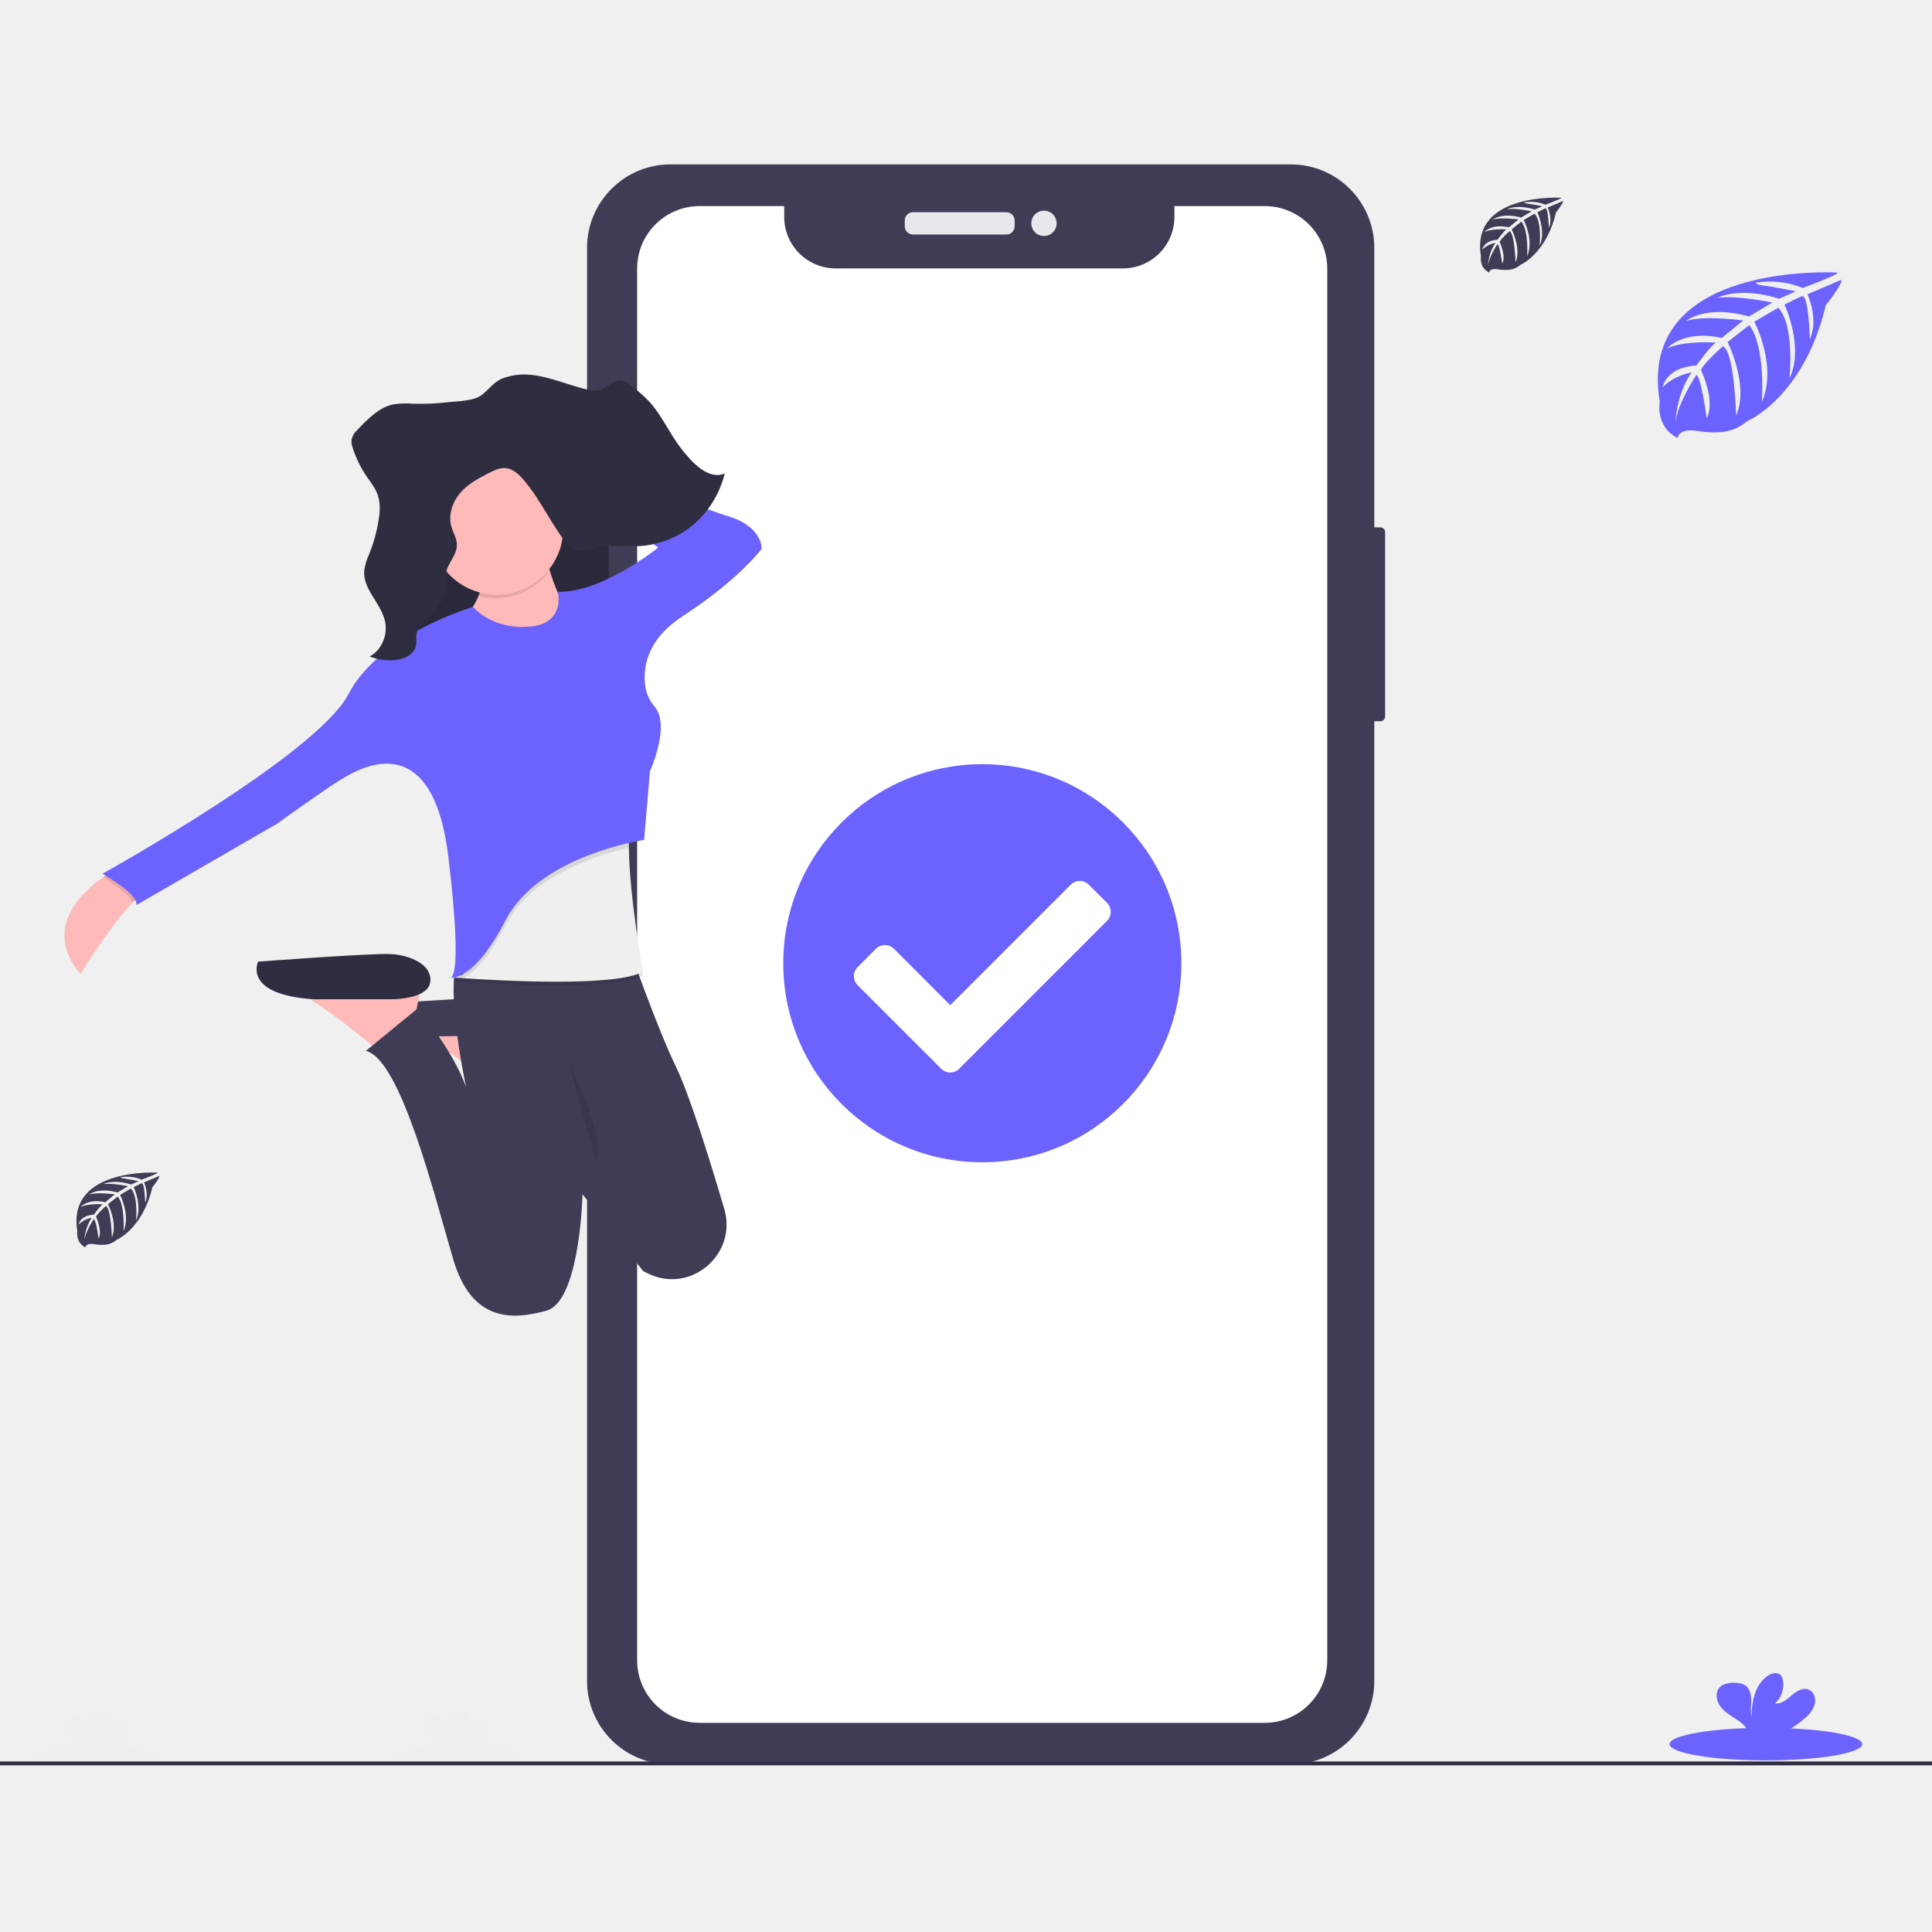
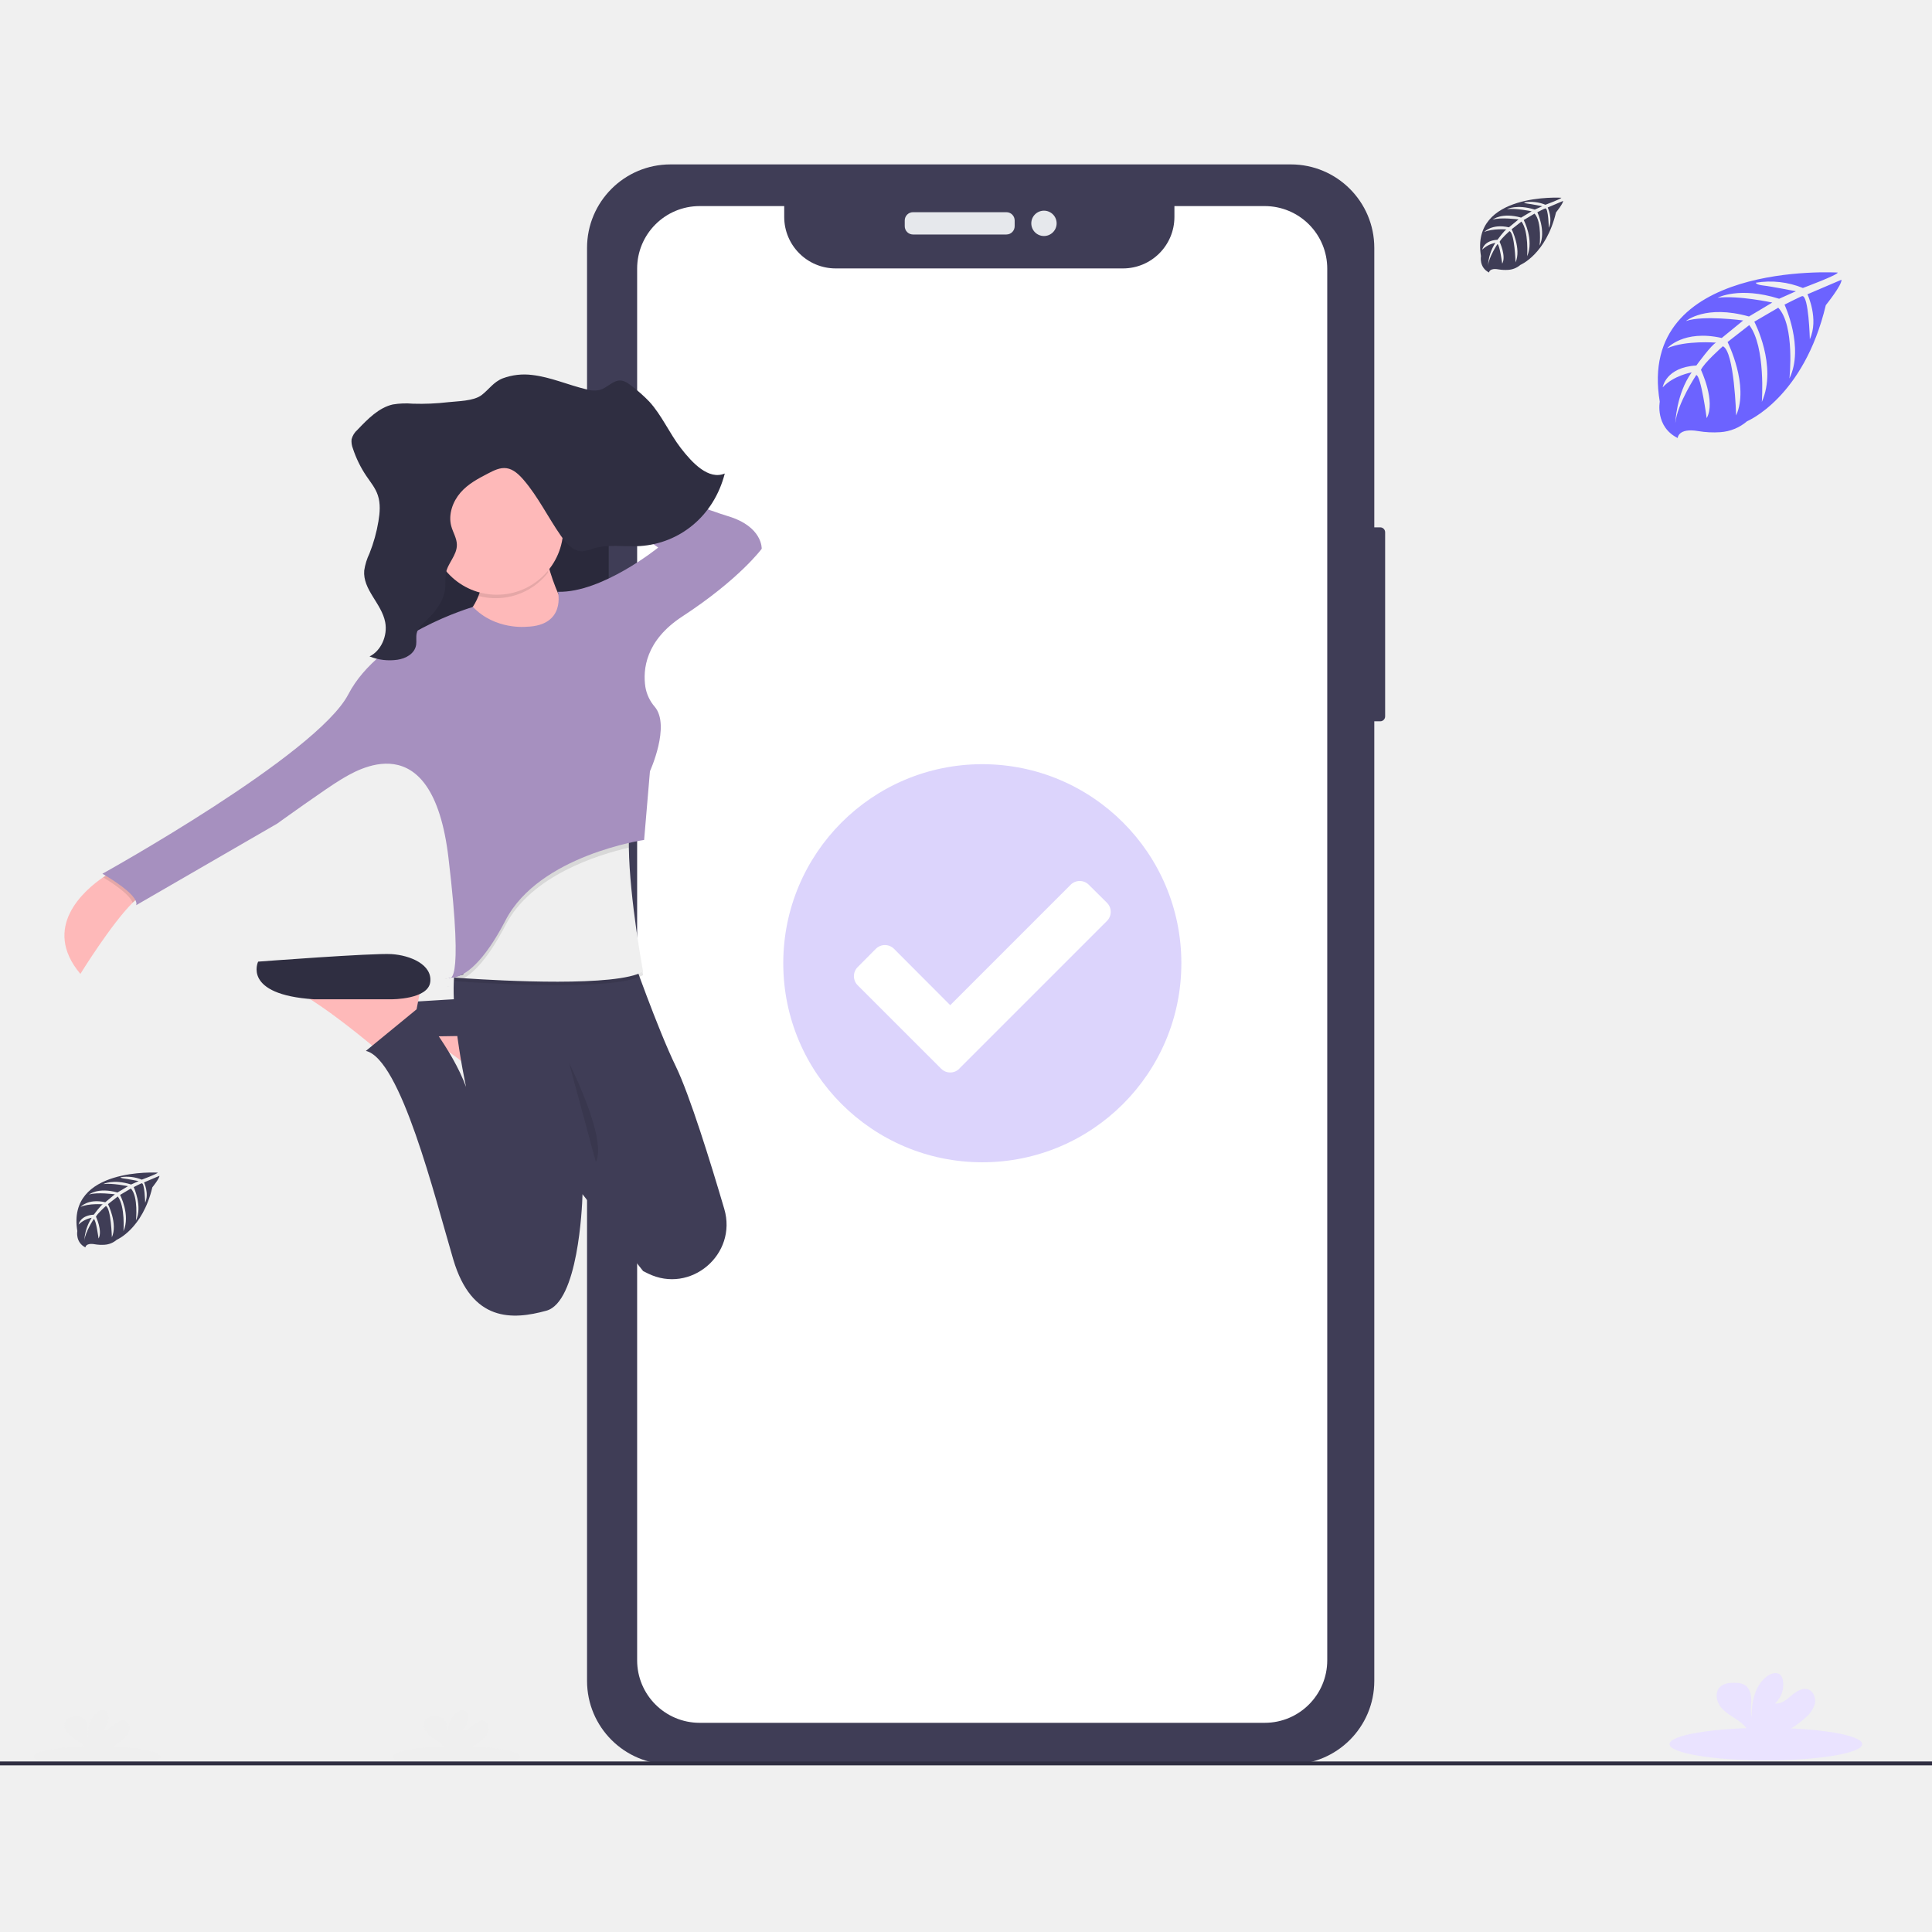
<svg xmlns="http://www.w3.org/2000/svg" width="150" height="150" viewBox="0 0 902.567 748.955">
  <defs>
    <linearGradient id="linear-gradient" x1="0.505" y1="1.007" x2="0.505" gradientUnits="objectBoundingBox">
      <stop offset="0" stop-color="gray" stop-opacity="0.251" />
      <stop offset="0.54" stop-color="gray" stop-opacity="0.122" />
      <stop offset="1" stop-color="gray" stop-opacity="0.102" />
    </linearGradient>
  </defs>
  <g id="Group_22" data-name="Group 22" transform="translate(-282 -122.601)">
    <g id="Group_2" data-name="Group 2" transform="translate(556.248 122.601)">
      <rect id="Rectangle_76" data-name="Rectangle 76" width="10.994" height="90.604" rx="2.29" transform="translate(361.847 169.558)" fill="#3f3d56" />
      <rect id="Rectangle_80" data-name="Rectangle 80" width="367.778" height="747.455" rx="38.99" transform="translate(0)" fill="#3f3d56" />
      <path id="Path_176" data-name="Path 176" d="M757.9,199H715.712v5.075a24.047,24.047,0,0,1-24.06,24.047H557.483a24.047,24.047,0,0,1-24.06-24.047V199h-39.5a29.209,29.209,0,0,0-29.209,29.209v650.15a29.209,29.209,0,0,0,29.209,29.209H757.9a29.209,29.209,0,0,0,29.209-29.209v-650.1A29.209,29.209,0,0,0,757.9,199Z" transform="translate(-441.311 -179.531)" fill="#fff" />
      <rect id="Rectangle_81" data-name="Rectangle 81" width="51.357" height="10.423" rx="3.87" transform="translate(148.414 22.322)" fill="#e6e8ec" />
      <circle id="Ellipse_5" data-name="Ellipse 5" cx="5.919" cy="5.919" r="5.919" transform="translate(207.539 21.615)" fill="#e6e8ec" />
      <circle id="Ellipse_11" data-name="Ellipse 11" cx="69.573" cy="69.573" r="69.573" transform="translate(116.562 313.331)" fill="#fff" />
-       <path id="Path_222" data-name="Path 222" d="M706.184,502.6A92.987,92.987,0,1,1,613.2,409.61,92.987,92.987,0,0,1,706.184,502.6ZM602.451,551.82l68.977-68.977a5.993,5.993,0,0,0,0-8.487l-8.487-8.425a5.981,5.981,0,0,0-8.475,0l-56.258,56.259-26.268-26.33a6.018,6.018,0,0,0-8.487,0l-8.487,8.537a6.018,6.018,0,0,0,0,8.487l39,38.986a5.993,5.993,0,0,0,8.487,0Z" transform="translate(-428.541 -129.411)" fill="#6c63ff" />
+       <path id="Path_222" data-name="Path 222" d="M706.184,502.6A92.987,92.987,0,1,1,613.2,409.61,92.987,92.987,0,0,1,706.184,502.6ZM602.451,551.82l68.977-68.977a5.993,5.993,0,0,0,0-8.487l-8.487-8.425a5.981,5.981,0,0,0-8.475,0l-56.258,56.259-26.268-26.33a6.018,6.018,0,0,0-8.487,0l-8.487,8.537a6.018,6.018,0,0,0,0,8.487l39,38.986a5.993,5.993,0,0,0,8.487,0Z" transform="translate(-428.541 -129.411)" fill="#dcd4fc" />
    </g>
    <g id="Group_1" data-name="Group 1" transform="translate(312.096 220.737)">
      <rect id="Rectangle_77" data-name="Rectangle 77" width="5.543" height="26.813" rx="2.29" transform="translate(252.414 49.221)" fill="#3f3d56" />
      <rect id="Rectangle_78" data-name="Rectangle 78" width="6.246" height="46.666" rx="2.29" transform="translate(252.213 98.318)" fill="#3f3d56" />
      <rect id="Rectangle_79" data-name="Rectangle 79" width="5.945" height="47.067" rx="2.29" transform="translate(252.313 161.313)" fill="#3f3d56" />
      <path id="Path_190" data-name="Path 190" d="M377.46,474.88a1.026,1.026,0,0,0,1.216.156,4.305,4.305,0,0,1-1.216-.156Z" transform="translate(-198.815 -189.106)" fill="url(#linear-gradient)" />
      <path id="Path_192" data-name="Path 192" d="M425.255,491l-1.2,6.536-.926,5-1.684,9.146-16.329,11.432s-1.472-1.26-3.9-3.246c-6.692-5.51-20.757-16.73-31.085-22.753a34.786,34.786,0,0,0-8.544-3.937Z" transform="translate(-200.647 -187.247)" fill="#feb9b9" />
      <path id="Path_194" data-name="Path 194" d="M414.642,497.22s19.039,3.268,20.154-4.863-9.8-12.525-19.05-13.072-64.768,3.268-64.768,3.268-9.793,13.061,25.575,15.247Z" transform="translate(-202.013 -188.604)" fill="#3f3d56" />
      <rect id="Rectangle_82" data-name="Rectangle 82" width="99.6" height="118.104" transform="translate(154.665 40.309)" fill="#2f2e41" />
      <rect id="Rectangle_83" data-name="Rectangle 83" width="99.6" height="118.104" transform="translate(154.665 40.845)" opacity="0.1" />
      <path id="Path_198" data-name="Path 198" d="M255.223,437.085c-1.64.413-3.736,2-6.067,4.294-10.038,9.938-24.415,33.26-24.415,33.26C206.36,452.744,226.7,435.445,235.37,429.5c2.108-1.439,3.524-2.231,3.524-2.231Z" transform="translate(-217.289 -194.598)" fill="#feb9b9" />
      <path id="Path_199" data-name="Path 199" d="M423.149,288.22s4.9,34.286,21.771,42.45-21.771,23.422-21.771,23.422L370.36,334.484s29.936-9.8,23.946-38.647Z" transform="translate(-199.634 -210.636)" fill="#feb9b9" />
      <path id="Path_200" data-name="Path 200" d="M373.53,473.16l-1.194,6.514-.97,5.019-1.684,9.146L353.353,505.26s-1.472-1.249-3.9-3.234c-6.692-5.51-20.756-16.73-31.1-22.753a34.572,34.572,0,0,0-8.544-3.937Z" transform="translate(-206.618 -189.305)" fill="#feb9b9" />
      <path id="Path_202" data-name="Path 202" d="M360.794,482.55s17.087.121,18.115-8.033-9.312-12.525-18.115-13.072-62.289,3.522-62.289,3.522-7.588,15.4,26.055,17.582Z" transform="translate(-208.007 -190.662)" fill="#2f2e41" />
      <path id="Path_204" data-name="Path 204" d="M475.315,610.635c-.747-.368-1.495-.747-2.231-1.115l-2.008-2.532-26.333-33.393v.58c-.178,5.577-2.074,49.767-16.864,53.849-15.782,4.35-34.821,5.443-43.5-23.946s-24.537-93.611-40.822-97.425l24.225-19.864s16.039,18.76,22.574,36.717c-.245-1.115-11.321-52.867-2.231-62.024H467.6s12.269,34.944,20.678,52.254c6.547,13.44,16.373,45.216,22.7,66.72C517.241,601.69,495.235,620.439,475.315,610.635Z" transform="translate(-202.725 -190.652)" fill="#3f3d56" />
      <path id="Path_205" data-name="Path 205" d="M468.826,478.11c-12.269,7.261-66.129,4.305-83.651,3.123l-4.774-.346c-.513,0,.078-.29.078-.29l.491-4.941,13.061-33.193,69.932-40.554c-1.417,4.272-1.885,10.808-1.773,18.292C462.513,444.248,468.826,478.11,468.826,478.11Z" transform="translate(-198.5 -197.523)" opacity="0.1" />
      <path id="Path_206" data-name="Path 206" d="M468.886,476.637c-12.269,7.261-66.129,4.305-83.651,3.123l-4.774-.335-.792-.067.87-.223,4.305-1.115,9.246-37.007,69.932-40.543c-1.416,4.272-1.885,10.808-1.773,18.292C462.573,442.786,468.886,476.637,468.886,476.637Z" transform="translate(-198.56 -197.689)" fill="#efefef" />
      <path id="Path_207" data-name="Path 207" d="M462.128,418.739c-14.221,3.279-45.517,12.9-57.541,36.137-8.019,15.47-14.767,22.106-19.474,24.883l-4.774-.335a2.749,2.749,0,0,0,.078-.29l4.305-1.115,9.246-37.007L463.9,400.47C462.5,404.719,462.016,411.255,462.128,418.739Z" transform="translate(-198.483 -197.689)" opacity="0.1" />
      <path id="Path_208" data-name="Path 208" d="M237.025,427.29l16.329,9.793c-1.64.413-3.736,2-6.067,4.294-1.361-3.971-9.9-9.514-13.786-11.878C235.608,428.082,237.025,427.29,237.025,427.29Z" transform="translate(-215.42 -194.595)" opacity="0.1" />
      <path id="Path_209" data-name="Path 209" d="M377.845,471.846a.97.97,0,0,1-1.115-.156,3.87,3.87,0,0,0,1.115.156Z" transform="translate(-198.899 -189.474)" opacity="0.1" />
-       <path id="Path_210" data-name="Path 210" d="M431.352,332.938s-14.7,1.628-25.039-9.257c0,0-43.5,12.525-58.232,40.821S233.2,448.32,233.2,448.32s17.422,9.793,15.782,14.689l65.861-38.1s23.422-16.864,29.925-20.678,42.461-27.214,50.079,36.461,0,56.057,0,56.057,10.886,3.815,26.668-26.668,64.757-37.554,64.757-37.554l2.721-32.1s9.715-21.281,2.231-30.114a18.961,18.961,0,0,1-4.361-9.213c-1.238-8.153,0-21.738,17.332-33.025,26.668-17.422,37.007-31.564,37.007-31.564s.546-10.35-15.782-15.247S442.695,249.7,442.695,249.7l-2.231,9.257,52.388,36.974s-26.121,21.191-46.844,20.678C446.007,316.609,449.855,332.391,431.352,332.938Z" transform="translate(-215.454 -215.079)" fill="#6c63ff" />
+       <path id="Path_210" data-name="Path 210" d="M431.352,332.938s-14.7,1.628-25.039-9.257c0,0-43.5,12.525-58.232,40.821S233.2,448.32,233.2,448.32s17.422,9.793,15.782,14.689l65.861-38.1s23.422-16.864,29.925-20.678,42.461-27.214,50.079,36.461,0,56.057,0,56.057,10.886,3.815,26.668-26.668,64.757-37.554,64.757-37.554l2.721-32.1s9.715-21.281,2.231-30.114a18.961,18.961,0,0,1-4.361-9.213c-1.238-8.153,0-21.738,17.332-33.025,26.668-17.422,37.007-31.564,37.007-31.564s.546-10.35-15.782-15.247S442.695,249.7,442.695,249.7l-2.231,9.257,52.388,36.974s-26.121,21.191-46.844,20.678C446.007,316.609,449.855,332.391,431.352,332.938Z" transform="translate(-215.454 -215.079)" fill="#A690BF" />
      <path id="Path_211" data-name="Path 211" d="M423.262,302.975a106.3,106.3,0,0,1-3.011-13.295L391.408,297.3a31.621,31.621,0,0,1-.658,16.641A31.018,31.018,0,0,0,423.262,302.975Z" transform="translate(-197.282 -210.468)" opacity="0.1" />
      <circle id="Ellipse_10" data-name="Ellipse 10" cx="31.018" cy="31.018" r="31.018" transform="translate(171.005 40.856)" fill="#feb9b9" />
      <path id="Path_213" data-name="Path 213" d="M428.67,507.07s17.957,35.379,12.514,46.253" transform="translate(-192.908 -185.394)" opacity="0.1" />
      <path id="Path_221" data-name="Path 221" d="M421.94,218.894c8.61.982,16.786,4.673,25.263,6.692a12.537,12.537,0,0,0,6.536.245c3.29-1.015,5.967-4.461,9.38-4.361,2.1.067,3.959,1.495,5.688,2.866a69.968,69.968,0,0,1,7.807,6.96c5.844,6.346,9.469,14.89,14.8,21.794s12.934,15,20.507,11.834C506.769,285,490.7,297.559,472.443,298.809c-7.283.5-14.745-1.015-21.794,1.115a18.884,18.884,0,0,1-5.5,1.338c-4.06,0-7.328-3.725-9.86-7.35-5.934-8.521-10.629-18.191-17.31-25.965-2.231-2.576-4.807-5.019-7.93-5.487s-5.989,1.026-8.766,2.465c-4.584,2.376-9.268,4.829-12.826,8.923s-5.8,10.138-4.328,15.615c.792,2.967,2.6,5.644,2.632,8.744.067,4.952-4.305,8.566-5.164,13.384a50.184,50.184,0,0,0-.212,6.09c-.379,6.6-4.7,12-9.2,16.161-1.762,1.606-3.7,3.346-4.216,5.833-.346,1.706,0,3.5-.223,5.231-.658,4.283-4.93,6.458-8.711,7.016a25.128,25.128,0,0,1-13.072-1.55c5.287-2.5,8.544-9.614,7.317-15.983-1.684-8.834-10.562-15.18-9.8-24.169a28,28,0,0,1,2.454-7.952,72.856,72.856,0,0,0,4.194-15.068c.669-3.982.993-8.209-.257-12.012-1.115-3.458-3.446-6.212-5.421-9.135a51.942,51.942,0,0,1-6.279-12.86,9.046,9.046,0,0,1-.6-4.261,8.79,8.79,0,0,1,2.733-4.406c4.852-5.1,10.038-10.395,16.541-11.856a37.232,37.232,0,0,1,9.391-.357,110.84,110.84,0,0,0,16.317-.692c4.461-.524,12-.457,15.782-3.346,3.524-2.7,5.51-6.09,9.848-7.807a29,29,0,0,1,13.763-1.573Z" transform="translate(-203.422 -218.659)" fill="#2f2e41" />
    </g>
-     <ellipse id="Ellipse_9" data-name="Ellipse 9" cx="44.995" cy="7.609" rx="44.995" ry="7.609" transform="translate(1061.967 852.981)" fill="#6c63ff" />
-     <path id="Path_179" data-name="Path 179" d="M921.506,843.366a13.1,13.1,0,0,0,4.286-6.479c.559-2.562-.537-5.6-3-6.591-2.753-1.052-5.7.862-7.923,2.786s-4.789,4.129-7.71,3.715A11.727,11.727,0,0,0,910.8,825.82a4.622,4.622,0,0,0-1.018-2.238c-1.522-1.634-4.3-.94-6.121.358-5.819,4.084-7.441,12-7.475,19.1-.593-2.562-.09-5.237-.112-7.833s-.727-5.6-2.954-6.971a8.885,8.885,0,0,0-4.476-1.052c-2.618-.1-5.528.168-7.318,2.081-2.238,2.372-1.634,6.356.291,8.952s4.868,4.263,7.576,6.065a16.786,16.786,0,0,1,5.4,5.159,4.656,4.656,0,0,1,.4.929h16.349a45.945,45.945,0,0,0,10.161-7Z" transform="translate(204.065 4.781)" fill="#6c63ff" />
+     <ellipse id="Ellipse_9" data-name="Ellipse 9" cx="44.995" cy="7.609" rx="44.995" ry="7.609" transform="translate(1061.967 852.981)" fill="#eae3ff" />
+     <path id="Path_179" data-name="Path 179" d="M921.506,843.366a13.1,13.1,0,0,0,4.286-6.479c.559-2.562-.537-5.6-3-6.591-2.753-1.052-5.7.862-7.923,2.786s-4.789,4.129-7.71,3.715A11.727,11.727,0,0,0,910.8,825.82a4.622,4.622,0,0,0-1.018-2.238c-1.522-1.634-4.3-.94-6.121.358-5.819,4.084-7.441,12-7.475,19.1-.593-2.562-.09-5.237-.112-7.833s-.727-5.6-2.954-6.971a8.885,8.885,0,0,0-4.476-1.052c-2.618-.1-5.528.168-7.318,2.081-2.238,2.372-1.634,6.356.291,8.952s4.868,4.263,7.576,6.065a16.786,16.786,0,0,1,5.4,5.159,4.656,4.656,0,0,1,.4.929h16.349a45.945,45.945,0,0,0,10.161-7Z" transform="translate(204.065 4.781)" fill="#eae3ff" />
    <ellipse id="Ellipse_9-2" data-name="Ellipse 9" cx="29.694" cy="5.022" rx="29.694" ry="5.022" transform="translate(465.518 861.513)" fill="#efefef" />
    <path id="Path_179-2" data-name="Path 179" d="M907.354,836.313a8.648,8.648,0,0,0,2.828-4.276,3.813,3.813,0,0,0-1.979-4.35c-1.817-.694-3.759.569-5.228,1.839s-3.161,2.725-5.088,2.452a7.739,7.739,0,0,0,2.4-7.244,3.05,3.05,0,0,0-.672-1.477c-1-1.078-2.836-.62-4.039.236-3.84,2.7-4.911,7.916-4.933,12.606-.391-1.691-.059-3.456-.074-5.169s-.48-3.692-1.95-4.6a5.864,5.864,0,0,0-2.954-.694c-1.728-.066-3.648.111-4.83,1.374-1.477,1.566-1.078,4.195.192,5.908s3.212,2.814,5,4a11.077,11.077,0,0,1,3.567,3.4,3.078,3.078,0,0,1,.266.613h10.789a30.322,30.322,0,0,0,6.705-4.623Z" transform="translate(-399.861 22.01)" fill="#efefef" />
    <ellipse id="Ellipse_12" data-name="Ellipse 12" cx="29.694" cy="5.022" rx="29.694" ry="5.022" transform="translate(297.586 861.513)" fill="#efefef" />
    <path id="Path_223" data-name="Path 223" d="M907.354,836.313a8.648,8.648,0,0,0,2.828-4.276,3.813,3.813,0,0,0-1.979-4.35c-1.817-.694-3.759.569-5.228,1.839s-3.161,2.725-5.088,2.452a7.739,7.739,0,0,0,2.4-7.244,3.05,3.05,0,0,0-.672-1.477c-1-1.078-2.836-.62-4.039.236-3.84,2.7-4.911,7.916-4.933,12.606-.391-1.691-.059-3.456-.074-5.169s-.48-3.692-1.95-4.6a5.864,5.864,0,0,0-2.954-.694c-1.728-.066-3.648.111-4.83,1.374-1.477,1.566-1.078,4.195.192,5.908s3.212,2.814,5,4a11.077,11.077,0,0,1,3.567,3.4,3.078,3.078,0,0,1,.266.613h10.789a30.322,30.322,0,0,0,6.705-4.623Z" transform="translate(-567.793 22.01)" fill="#efefef" />
    <rect id="Rectangle_22" data-name="Rectangle 22" width="902.567" height="1.821" transform="translate(282 868.689)" fill="#2f2e41" />
    <path id="Path_177" data-name="Path 177" d="M854.367,156.943s-94.221-5.685-83.12,60.337c0,0-2.238,11.671,8.37,16.964,0,0,.168-4.89,9.668-3.223a44.2,44.2,0,0,0,10.239.492,21.329,21.329,0,0,0,12.51-5.114h0s26.487-10.944,36.782-54.227c0,0,7.62-9.444,7.318-11.873l-15.9,6.792s5.438,11.47,1.119,21c0,0-.515-20.59-3.57-20.142-.615.09-8.258,3.972-8.258,3.972s9.344,19.974,2.294,34.5c0,0,2.674-24.618-5.215-33.056l-11.19,6.535s10.922,20.635,3.514,37.476c0,0,1.9-25.827-5.875-35.887l-10.138,7.911s10.261,20.332,4.006,34.3c0,0-.817-30.057-6.2-32.328,0,0-8.874,7.833-10.228,11.033,0,0,7.027,14.771,2.663,22.559,0,0-2.674-20.03-4.868-20.142,0,0-8.84,13.271-9.758,22.38,0,0,.381-13.529,7.62-23.633,0,0-8.549,1.466-13.54,7,0,0,1.376-9.377,15.722-10.205,0,0,7.307-10.071,9.254-10.675,0,0-14.256-1.2-22.906,2.641,0,0,7.609-8.851,25.525-4.823l10.015-8.18s-18.777-2.563-26.744.269c0,0,9.165-7.833,29.441-2.126l10.9-6.513s-16.013-3.447-25.547-2.238c0,0,10.071-5.427,28.747.459l7.833-3.5s-11.727-2.305-15.163-2.674-3.614-1.309-3.614-1.309a40.676,40.676,0,0,1,22.033,2.451S854.647,157.984,854.367,156.943Z" transform="translate(286.143 16.182)" fill="#6c63ff" />
    <path id="Path_178" data-name="Path 178" d="M763.1,130.7s-42.522-2.563-37.554,27.27c0,0-1,5.271,3.782,7.665,0,0,.078-2.238,4.375-1.466a19.593,19.593,0,0,0,4.621.224,9.579,9.579,0,0,0,5.651-2.328h0s11.973-4.946,16.628-24.506c0,0,3.435-4.263,3.3-5.36l-7.184,3.066s2.451,5.181.526,9.489c0,0-.235-9.3-1.611-9.086-.28,0-3.738,1.8-3.738,1.8s4.23,9.03,1.041,15.588c0,0,1.208-11.123-2.361-14.939l-5.058,3s4.935,9.321,1.589,16.931c0,0,.862-11.671-2.652-16.214l-4.577,3.581s4.633,9.187,1.813,15.5c0,0-.38-13.585-2.809-14.614,0,0-4.006,3.536-4.622,4.991,0,0,3.178,6.714,1.209,10.194,0,0-1.209-9.053-2.238-9.1,0,0-3.995,6-4.409,10.071a21.842,21.842,0,0,1,3.447-10.675,12.04,12.04,0,0,0-6.121,3.167s.627-4.241,7.106-4.61c0,0,3.357-4.554,4.185-4.834,0,0-6.445-.537-10.351,1.2,0,0,3.435-3.995,11.526-2.182l4.476-3.693S734.6,139.7,731,140.946c0,0,4.14-3.536,13.305-.962l4.924-2.943s-7.24-1.555-11.548-1c0,0,4.554-2.451,12.992.2l3.525-1.578s-5.3-1.041-6.86-1.209-1.634-.593-1.634-.593a18.34,18.34,0,0,1,9.959,1.119S763.231,131.166,763.1,130.7Z" transform="translate(248.313 7.472)" fill="#3f3d56" />
    <path id="Path_224" data-name="Path 224" d="M763.1,130.7s-42.522-2.563-37.554,27.27c0,0-1,5.271,3.782,7.665,0,0,.078-2.238,4.375-1.466a19.593,19.593,0,0,0,4.621.224,9.579,9.579,0,0,0,5.651-2.328h0s11.973-4.946,16.628-24.506c0,0,3.435-4.263,3.3-5.36l-7.184,3.066s2.451,5.181.526,9.489c0,0-.235-9.3-1.611-9.086-.28,0-3.738,1.8-3.738,1.8s4.23,9.03,1.041,15.588c0,0,1.208-11.123-2.361-14.939l-5.058,3s4.935,9.321,1.589,16.931c0,0,.862-11.671-2.652-16.214l-4.577,3.581s4.633,9.187,1.813,15.5c0,0-.38-13.585-2.809-14.614,0,0-4.006,3.536-4.622,4.991,0,0,3.178,6.714,1.209,10.194,0,0-1.209-9.053-2.238-9.1,0,0-3.995,6-4.409,10.071a21.842,21.842,0,0,1,3.447-10.675,12.04,12.04,0,0,0-6.121,3.167s.627-4.241,7.106-4.61c0,0,3.357-4.554,4.185-4.834,0,0-6.445-.537-10.351,1.2,0,0,3.435-3.995,11.526-2.182l4.476-3.693S734.6,139.7,731,140.946c0,0,4.14-3.536,13.305-.962l4.924-2.943s-7.24-1.555-11.548-1c0,0,4.554-2.451,12.992.2l3.525-1.578s-5.3-1.041-6.86-1.209-1.634-.593-1.634-.593a18.34,18.34,0,0,1,9.959,1.119S763.231,131.166,763.1,130.7Z" transform="translate(-407.428 462.909)" fill="#3f3d56" />
  </g>
</svg>
